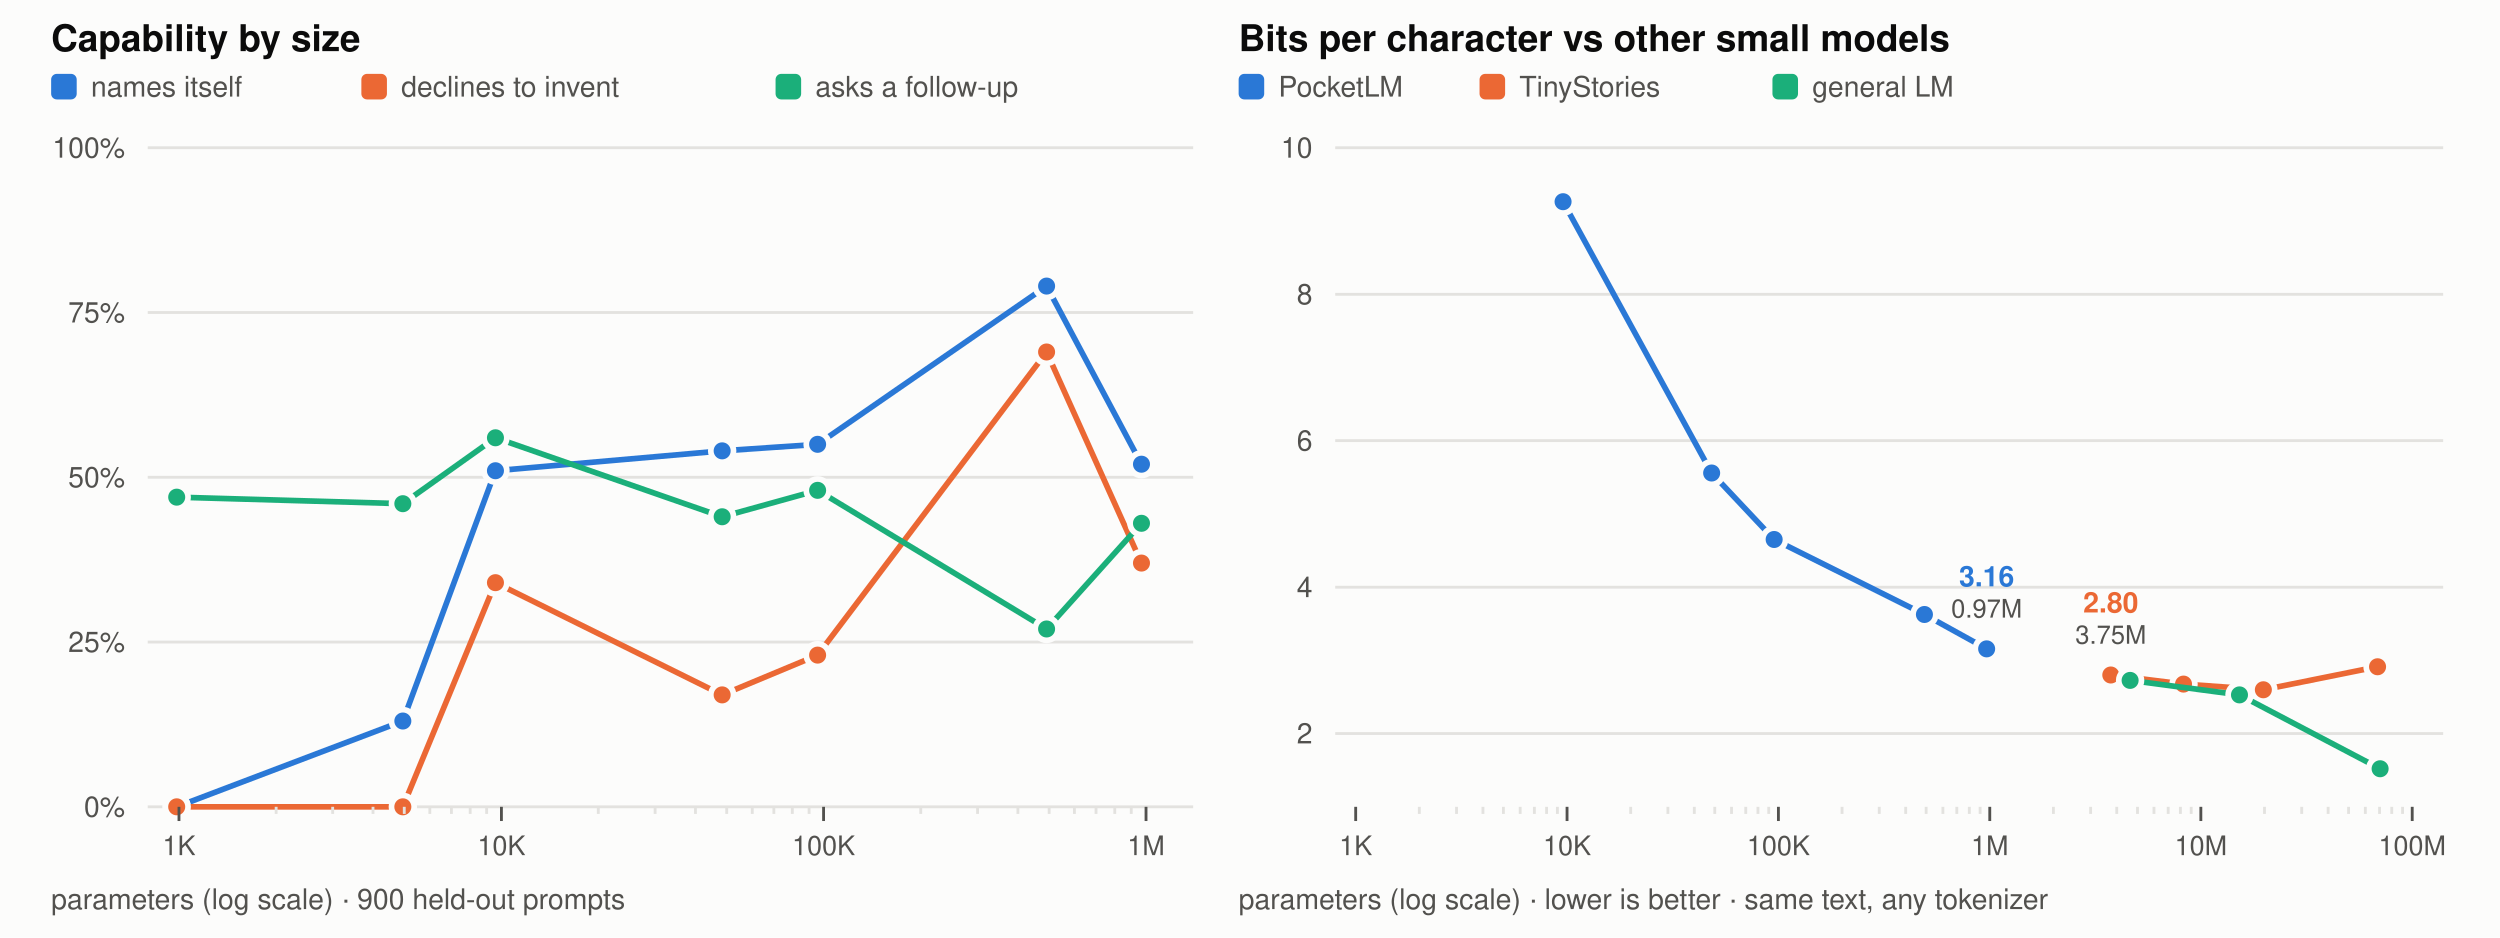
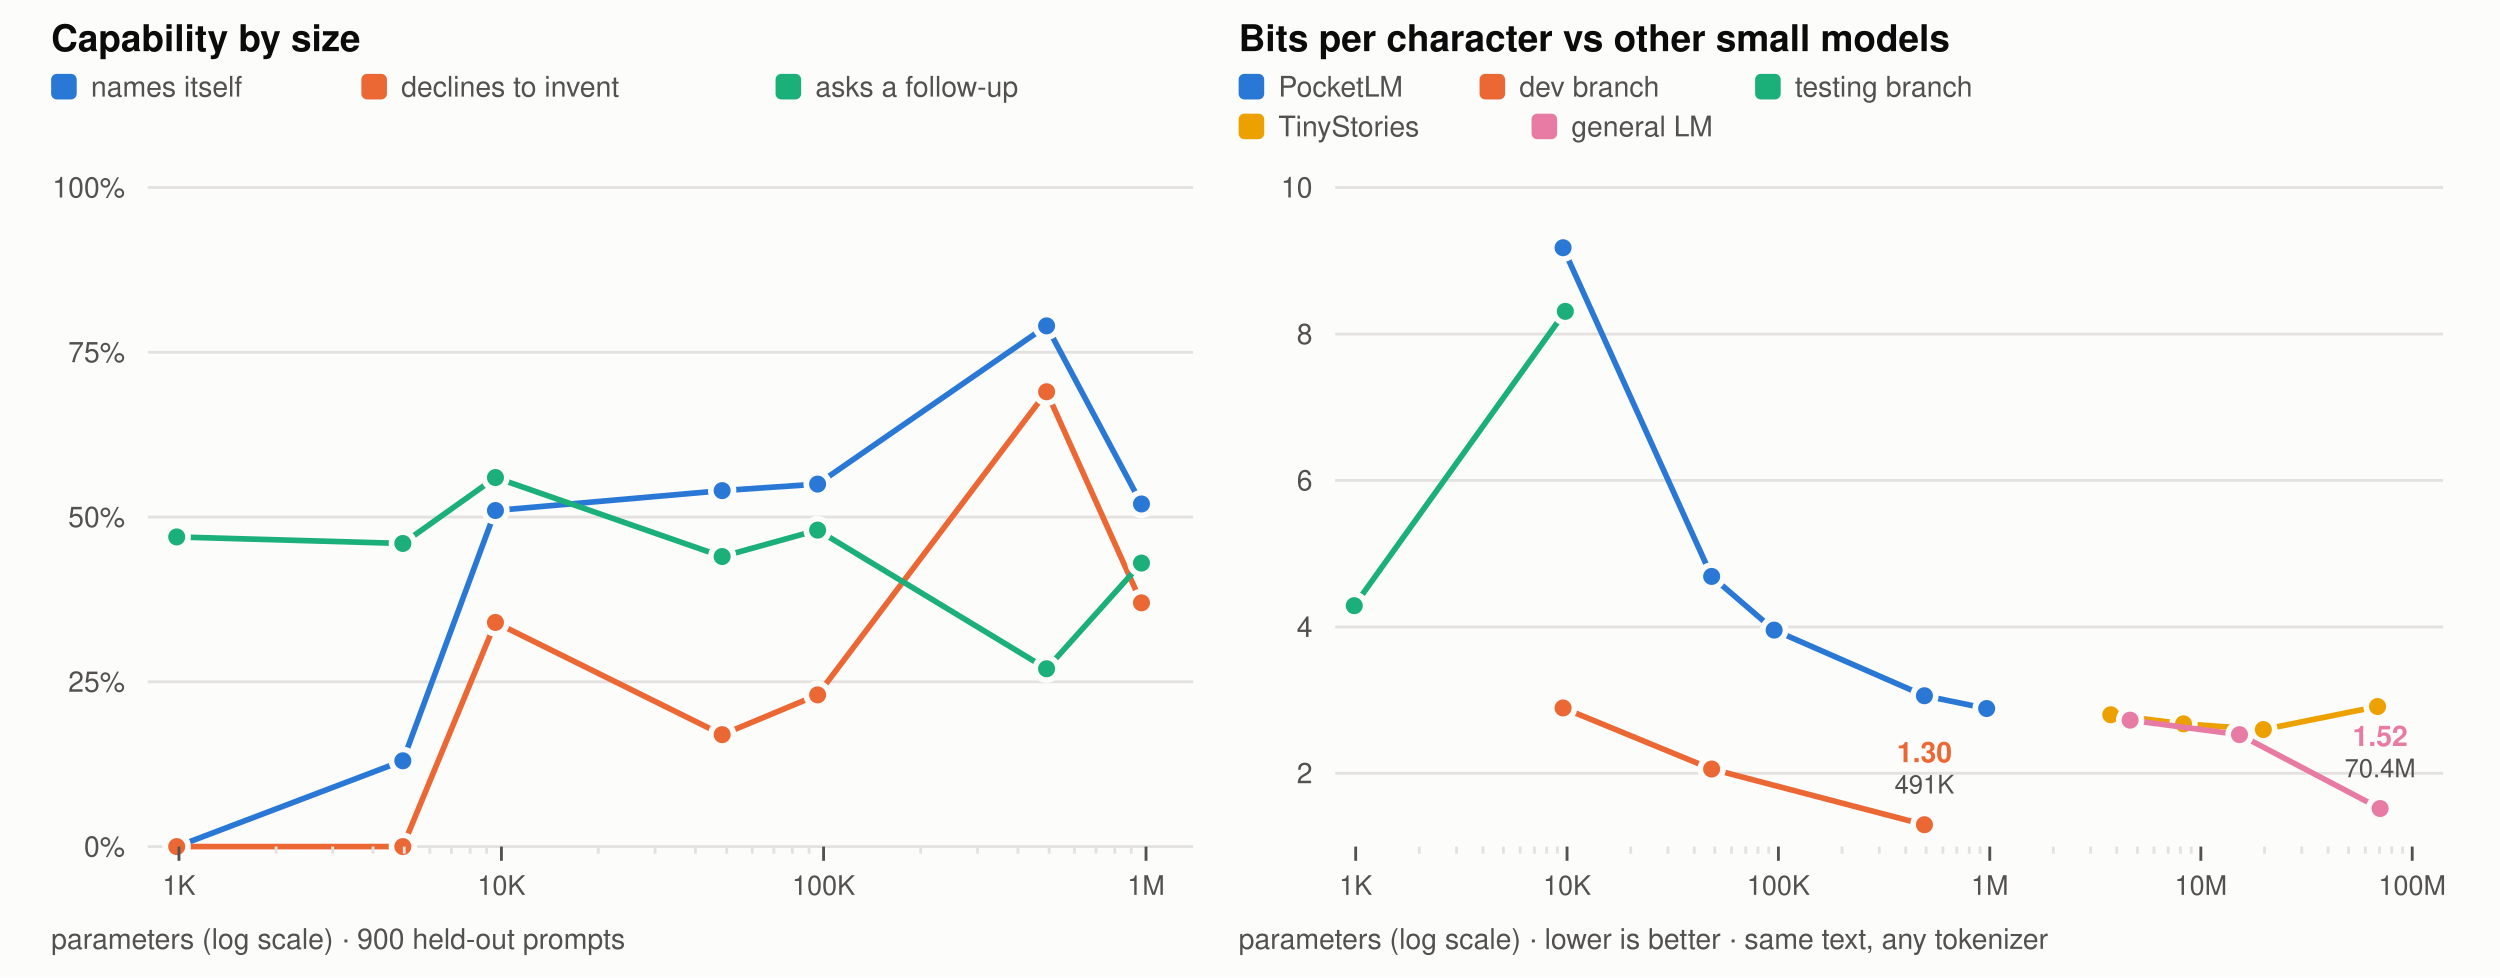
- <svg xmlns="http://www.w3.org/2000/svg" viewBox="0 0 880 330" width="880" height="330" font-family="-apple-system,BlinkMacSystemFont,Segoe UI,Helvetica,Arial,sans-serif">
-   <rect width="880" height="330" fill="#fcfcfb" />
+ <svg xmlns="http://www.w3.org/2000/svg" viewBox="0 0 880 344" width="880" height="344" font-family="-apple-system,BlinkMacSystemFont,Segoe UI,Helvetica,Arial,sans-serif">
+   <rect width="880" height="344" fill="#fcfcfb" />
  <text x="18" y="18" fill="#0b0b0b" font-size="13" font-weight="600">Capability by size</text>
-   <text x="18" y="320" fill="#52514e" font-size="10">parameters (log scale) · 900 held-out prompts</text>
-   <line x1="52" y1="284.0" x2="420" y2="284.0" stroke="#e3e2df" stroke-width="1" />
-   <text x="44" y="287.5" fill="#52514e" font-size="10" text-anchor="end">0%</text>
-   <line x1="52" y1="226.0" x2="420" y2="226.0" stroke="#e3e2df" stroke-width="1" />
-   <text x="44" y="229.5" fill="#52514e" font-size="10" text-anchor="end">25%</text>
-   <line x1="52" y1="168.0" x2="420" y2="168.0" stroke="#e3e2df" stroke-width="1" />
-   <text x="44" y="171.5" fill="#52514e" font-size="10" text-anchor="end">50%</text>
-   <line x1="52" y1="110.0" x2="420" y2="110.0" stroke="#e3e2df" stroke-width="1" />
-   <text x="44" y="113.5" fill="#52514e" font-size="10" text-anchor="end">75%</text>
-   <line x1="52" y1="52.0" x2="420" y2="52.0" stroke="#e3e2df" stroke-width="1" />
-   <text x="44" y="55.5" fill="#52514e" font-size="10" text-anchor="end">100%</text>
+   <text x="18" y="334" fill="#52514e" font-size="10">parameters (log scale) · 900 held-out prompts</text>
+   <line x1="52" y1="298.0" x2="420" y2="298.0" stroke="#e3e2df" stroke-width="1" />
+   <text x="44" y="301.5" fill="#52514e" font-size="10" text-anchor="end">0%</text>
+   <line x1="52" y1="240.0" x2="420" y2="240.0" stroke="#e3e2df" stroke-width="1" />
+   <text x="44" y="243.5" fill="#52514e" font-size="10" text-anchor="end">25%</text>
+   <line x1="52" y1="182.0" x2="420" y2="182.0" stroke="#e3e2df" stroke-width="1" />
+   <text x="44" y="185.5" fill="#52514e" font-size="10" text-anchor="end">50%</text>
+   <line x1="52" y1="124.0" x2="420" y2="124.0" stroke="#e3e2df" stroke-width="1" />
+   <text x="44" y="127.5" fill="#52514e" font-size="10" text-anchor="end">75%</text>
+   <line x1="52" y1="66.0" x2="420" y2="66.0" stroke="#e3e2df" stroke-width="1" />
+   <text x="44" y="69.5" fill="#52514e" font-size="10" text-anchor="end">100%</text>
  <rect x="18" y="26" width="9" height="9" rx="2" fill="#2a78d6" />
  <text x="32" y="34" fill="#52514e" font-size="10">names itself</text>
  <rect x="127.2" y="26" width="9" height="9" rx="2" fill="#eb6834" />
  <text x="141.2" y="34" fill="#52514e" font-size="10">declines to invent</text>
  <rect x="273.0" y="26" width="9" height="9" rx="2" fill="#1baf7a" />
  <text x="287.0" y="34" fill="#52514e" font-size="10">asks a follow-up</text>
-   <path d="M62.2,284.0 L141.8,253.8 L174.4,165.7 L254.2,158.7 L287.8,156.4 L368.4,100.7 L401.8,163.4" fill="none" stroke="#2a78d6" stroke-width="2" stroke-linejoin="round" stroke-linecap="round" />
-   <circle cx="62.2" cy="284.0" r="4" fill="#2a78d6" stroke="#fcfcfb" stroke-width="2" />
-   <circle cx="141.8" cy="253.8" r="4" fill="#2a78d6" stroke="#fcfcfb" stroke-width="2" />
-   <circle cx="174.4" cy="165.7" r="4" fill="#2a78d6" stroke="#fcfcfb" stroke-width="2" />
-   <circle cx="254.2" cy="158.7" r="4" fill="#2a78d6" stroke="#fcfcfb" stroke-width="2" />
-   <circle cx="287.8" cy="156.4" r="4" fill="#2a78d6" stroke="#fcfcfb" stroke-width="2" />
-   <circle cx="368.4" cy="100.7" r="4" fill="#2a78d6" stroke="#fcfcfb" stroke-width="2" />
-   <circle cx="401.8" cy="163.4" r="4" fill="#2a78d6" stroke="#fcfcfb" stroke-width="2" />
-   <path d="M62.2,284.0 L141.8,284.0 L174.4,205.1 L254.2,244.6 L287.8,230.6 L368.4,123.9 L401.8,198.2" fill="none" stroke="#eb6834" stroke-width="2" stroke-linejoin="round" stroke-linecap="round" />
-   <circle cx="62.2" cy="284.0" r="4" fill="#eb6834" stroke="#fcfcfb" stroke-width="2" />
-   <circle cx="141.8" cy="284.0" r="4" fill="#eb6834" stroke="#fcfcfb" stroke-width="2" />
-   <circle cx="174.4" cy="205.1" r="4" fill="#eb6834" stroke="#fcfcfb" stroke-width="2" />
-   <circle cx="254.2" cy="244.6" r="4" fill="#eb6834" stroke="#fcfcfb" stroke-width="2" />
-   <circle cx="287.8" cy="230.6" r="4" fill="#eb6834" stroke="#fcfcfb" stroke-width="2" />
-   <circle cx="368.4" cy="123.9" r="4" fill="#eb6834" stroke="#fcfcfb" stroke-width="2" />
-   <circle cx="401.8" cy="198.2" r="4" fill="#eb6834" stroke="#fcfcfb" stroke-width="2" />
-   <path d="M62.2,175.0 L141.8,177.3 L174.4,154.1 L254.2,181.9 L287.8,172.6 L368.4,221.4 L401.8,184.2" fill="none" stroke="#1baf7a" stroke-width="2" stroke-linejoin="round" stroke-linecap="round" />
-   <circle cx="62.2" cy="175.0" r="4" fill="#1baf7a" stroke="#fcfcfb" stroke-width="2" />
-   <circle cx="141.8" cy="177.3" r="4" fill="#1baf7a" stroke="#fcfcfb" stroke-width="2" />
-   <circle cx="174.4" cy="154.1" r="4" fill="#1baf7a" stroke="#fcfcfb" stroke-width="2" />
-   <circle cx="254.2" cy="181.9" r="4" fill="#1baf7a" stroke="#fcfcfb" stroke-width="2" />
-   <circle cx="287.8" cy="172.6" r="4" fill="#1baf7a" stroke="#fcfcfb" stroke-width="2" />
-   <circle cx="368.4" cy="221.4" r="4" fill="#1baf7a" stroke="#fcfcfb" stroke-width="2" />
-   <circle cx="401.8" cy="184.2" r="4" fill="#1baf7a" stroke="#fcfcfb" stroke-width="2" />
-   <line x1="97.2" y1="284" x2="97.2" y2="286.5" stroke="#e3e2df" stroke-width="1" />
-   <line x1="117.1" y1="284" x2="117.1" y2="286.5" stroke="#e3e2df" stroke-width="1" />
-   <line x1="131.3" y1="284" x2="131.3" y2="286.5" stroke="#e3e2df" stroke-width="1" />
-   <line x1="142.3" y1="284" x2="142.3" y2="286.5" stroke="#e3e2df" stroke-width="1" />
-   <line x1="151.3" y1="284" x2="151.3" y2="286.5" stroke="#e3e2df" stroke-width="1" />
-   <line x1="158.9" y1="284" x2="158.9" y2="286.5" stroke="#e3e2df" stroke-width="1" />
-   <line x1="165.5" y1="284" x2="165.5" y2="286.5" stroke="#e3e2df" stroke-width="1" />
-   <line x1="171.3" y1="284" x2="171.3" y2="286.5" stroke="#e3e2df" stroke-width="1" />
-   <line x1="210.6" y1="284" x2="210.6" y2="286.5" stroke="#e3e2df" stroke-width="1" />
-   <line x1="230.6" y1="284" x2="230.6" y2="286.5" stroke="#e3e2df" stroke-width="1" />
-   <line x1="244.8" y1="284" x2="244.8" y2="286.5" stroke="#e3e2df" stroke-width="1" />
-   <line x1="255.8" y1="284" x2="255.8" y2="286.5" stroke="#e3e2df" stroke-width="1" />
-   <line x1="264.8" y1="284" x2="264.8" y2="286.5" stroke="#e3e2df" stroke-width="1" />
-   <line x1="272.4" y1="284" x2="272.4" y2="286.5" stroke="#e3e2df" stroke-width="1" />
-   <line x1="278.9" y1="284" x2="278.9" y2="286.5" stroke="#e3e2df" stroke-width="1" />
-   <line x1="284.8" y1="284" x2="284.8" y2="286.5" stroke="#e3e2df" stroke-width="1" />
-   <line x1="324.1" y1="284" x2="324.1" y2="286.5" stroke="#e3e2df" stroke-width="1" />
-   <line x1="344.1" y1="284" x2="344.1" y2="286.5" stroke="#e3e2df" stroke-width="1" />
-   <line x1="358.3" y1="284" x2="358.3" y2="286.5" stroke="#e3e2df" stroke-width="1" />
-   <line x1="369.3" y1="284" x2="369.3" y2="286.5" stroke="#e3e2df" stroke-width="1" />
-   <line x1="378.2" y1="284" x2="378.2" y2="286.5" stroke="#e3e2df" stroke-width="1" />
-   <line x1="385.8" y1="284" x2="385.8" y2="286.5" stroke="#e3e2df" stroke-width="1" />
-   <line x1="392.4" y1="284" x2="392.4" y2="286.5" stroke="#e3e2df" stroke-width="1" />
-   <line x1="398.2" y1="284" x2="398.2" y2="286.5" stroke="#e3e2df" stroke-width="1" />
-   <line x1="63.0" y1="284" x2="63.0" y2="289" stroke="#52514e" stroke-width="1" />
-   <text x="63.0" y="301" fill="#52514e" font-size="9.5" text-anchor="middle">1K</text>
-   <line x1="176.5" y1="284" x2="176.5" y2="289" stroke="#52514e" stroke-width="1" />
-   <text x="176.5" y="301" fill="#52514e" font-size="9.5" text-anchor="middle">10K</text>
-   <line x1="289.9" y1="284" x2="289.9" y2="289" stroke="#52514e" stroke-width="1" />
-   <text x="289.9" y="301" fill="#52514e" font-size="9.5" text-anchor="middle">100K</text>
-   <line x1="403.4" y1="284" x2="403.4" y2="289" stroke="#52514e" stroke-width="1" />
-   <text x="403.4" y="301" fill="#52514e" font-size="9.5" text-anchor="middle">1M</text>
+   <path d="M62.2,298.0 L141.8,267.8 L174.4,179.7 L254.2,172.7 L287.8,170.4 L368.4,114.7 L401.8,177.4" fill="none" stroke="#2a78d6" stroke-width="2" stroke-linejoin="round" stroke-linecap="round" />
+   <circle cx="62.2" cy="298.0" r="4" fill="#2a78d6" stroke="#fcfcfb" stroke-width="2" />
+   <circle cx="141.8" cy="267.8" r="4" fill="#2a78d6" stroke="#fcfcfb" stroke-width="2" />
+   <circle cx="174.4" cy="179.7" r="4" fill="#2a78d6" stroke="#fcfcfb" stroke-width="2" />
+   <circle cx="254.2" cy="172.7" r="4" fill="#2a78d6" stroke="#fcfcfb" stroke-width="2" />
+   <circle cx="287.8" cy="170.4" r="4" fill="#2a78d6" stroke="#fcfcfb" stroke-width="2" />
+   <circle cx="368.4" cy="114.7" r="4" fill="#2a78d6" stroke="#fcfcfb" stroke-width="2" />
+   <circle cx="401.8" cy="177.4" r="4" fill="#2a78d6" stroke="#fcfcfb" stroke-width="2" />
+   <path d="M62.2,298.0 L141.8,298.0 L174.4,219.1 L254.2,258.6 L287.8,244.6 L368.4,137.9 L401.8,212.2" fill="none" stroke="#eb6834" stroke-width="2" stroke-linejoin="round" stroke-linecap="round" />
+   <circle cx="62.2" cy="298.0" r="4" fill="#eb6834" stroke="#fcfcfb" stroke-width="2" />
+   <circle cx="141.8" cy="298.0" r="4" fill="#eb6834" stroke="#fcfcfb" stroke-width="2" />
+   <circle cx="174.4" cy="219.1" r="4" fill="#eb6834" stroke="#fcfcfb" stroke-width="2" />
+   <circle cx="254.2" cy="258.6" r="4" fill="#eb6834" stroke="#fcfcfb" stroke-width="2" />
+   <circle cx="287.8" cy="244.6" r="4" fill="#eb6834" stroke="#fcfcfb" stroke-width="2" />
+   <circle cx="368.4" cy="137.9" r="4" fill="#eb6834" stroke="#fcfcfb" stroke-width="2" />
+   <circle cx="401.8" cy="212.2" r="4" fill="#eb6834" stroke="#fcfcfb" stroke-width="2" />
+   <path d="M62.2,189.0 L141.8,191.3 L174.4,168.1 L254.2,195.9 L287.8,186.6 L368.4,235.4 L401.8,198.2" fill="none" stroke="#1baf7a" stroke-width="2" stroke-linejoin="round" stroke-linecap="round" />
+   <circle cx="62.2" cy="189.0" r="4" fill="#1baf7a" stroke="#fcfcfb" stroke-width="2" />
+   <circle cx="141.8" cy="191.3" r="4" fill="#1baf7a" stroke="#fcfcfb" stroke-width="2" />
+   <circle cx="174.4" cy="168.1" r="4" fill="#1baf7a" stroke="#fcfcfb" stroke-width="2" />
+   <circle cx="254.2" cy="195.9" r="4" fill="#1baf7a" stroke="#fcfcfb" stroke-width="2" />
+   <circle cx="287.8" cy="186.6" r="4" fill="#1baf7a" stroke="#fcfcfb" stroke-width="2" />
+   <circle cx="368.4" cy="235.4" r="4" fill="#1baf7a" stroke="#fcfcfb" stroke-width="2" />
+   <circle cx="401.8" cy="198.2" r="4" fill="#1baf7a" stroke="#fcfcfb" stroke-width="2" />
+   <line x1="97.2" y1="298" x2="97.2" y2="300.5" stroke="#e3e2df" stroke-width="1" />
+   <line x1="117.1" y1="298" x2="117.1" y2="300.5" stroke="#e3e2df" stroke-width="1" />
+   <line x1="131.3" y1="298" x2="131.3" y2="300.5" stroke="#e3e2df" stroke-width="1" />
+   <line x1="142.3" y1="298" x2="142.3" y2="300.5" stroke="#e3e2df" stroke-width="1" />
+   <line x1="151.3" y1="298" x2="151.3" y2="300.5" stroke="#e3e2df" stroke-width="1" />
+   <line x1="158.9" y1="298" x2="158.9" y2="300.5" stroke="#e3e2df" stroke-width="1" />
+   <line x1="165.5" y1="298" x2="165.5" y2="300.5" stroke="#e3e2df" stroke-width="1" />
+   <line x1="171.3" y1="298" x2="171.3" y2="300.5" stroke="#e3e2df" stroke-width="1" />
+   <line x1="210.6" y1="298" x2="210.6" y2="300.5" stroke="#e3e2df" stroke-width="1" />
+   <line x1="230.6" y1="298" x2="230.6" y2="300.5" stroke="#e3e2df" stroke-width="1" />
+   <line x1="244.8" y1="298" x2="244.8" y2="300.5" stroke="#e3e2df" stroke-width="1" />
+   <line x1="255.8" y1="298" x2="255.8" y2="300.5" stroke="#e3e2df" stroke-width="1" />
+   <line x1="264.8" y1="298" x2="264.8" y2="300.5" stroke="#e3e2df" stroke-width="1" />
+   <line x1="272.4" y1="298" x2="272.4" y2="300.5" stroke="#e3e2df" stroke-width="1" />
+   <line x1="278.9" y1="298" x2="278.9" y2="300.5" stroke="#e3e2df" stroke-width="1" />
+   <line x1="284.8" y1="298" x2="284.8" y2="300.5" stroke="#e3e2df" stroke-width="1" />
+   <line x1="324.1" y1="298" x2="324.1" y2="300.5" stroke="#e3e2df" stroke-width="1" />
+   <line x1="344.1" y1="298" x2="344.1" y2="300.5" stroke="#e3e2df" stroke-width="1" />
+   <line x1="358.3" y1="298" x2="358.3" y2="300.5" stroke="#e3e2df" stroke-width="1" />
+   <line x1="369.3" y1="298" x2="369.3" y2="300.5" stroke="#e3e2df" stroke-width="1" />
+   <line x1="378.2" y1="298" x2="378.2" y2="300.5" stroke="#e3e2df" stroke-width="1" />
+   <line x1="385.8" y1="298" x2="385.8" y2="300.5" stroke="#e3e2df" stroke-width="1" />
+   <line x1="392.4" y1="298" x2="392.4" y2="300.5" stroke="#e3e2df" stroke-width="1" />
+   <line x1="398.2" y1="298" x2="398.2" y2="300.5" stroke="#e3e2df" stroke-width="1" />
+   <line x1="63.0" y1="298" x2="63.0" y2="303" stroke="#52514e" stroke-width="1" />
+   <text x="63.0" y="315" fill="#52514e" font-size="9.5" text-anchor="middle">1K</text>
+   <line x1="176.5" y1="298" x2="176.5" y2="303" stroke="#52514e" stroke-width="1" />
+   <text x="176.5" y="315" fill="#52514e" font-size="9.5" text-anchor="middle">10K</text>
+   <line x1="289.9" y1="298" x2="289.9" y2="303" stroke="#52514e" stroke-width="1" />
+   <text x="289.9" y="315" fill="#52514e" font-size="9.5" text-anchor="middle">100K</text>
+   <line x1="403.4" y1="298" x2="403.4" y2="303" stroke="#52514e" stroke-width="1" />
+   <text x="403.4" y="315" fill="#52514e" font-size="9.5" text-anchor="middle">1M</text>
  <text x="436" y="18" fill="#0b0b0b" font-size="13" font-weight="600">Bits per character vs other small models</text>
-   <text x="436" y="320" fill="#52514e" font-size="10">parameters (log scale) · lower is better · same text, any tokenizer</text>
-   <line x1="470" y1="258.2" x2="860" y2="258.2" stroke="#e3e2df" stroke-width="1" />
-   <text x="462" y="261.7" fill="#52514e" font-size="10" text-anchor="end">2</text>
-   <line x1="470" y1="206.7" x2="860" y2="206.7" stroke="#e3e2df" stroke-width="1" />
-   <text x="462" y="210.2" fill="#52514e" font-size="10" text-anchor="end">4</text>
-   <line x1="470" y1="155.1" x2="860" y2="155.1" stroke="#e3e2df" stroke-width="1" />
-   <text x="462" y="158.6" fill="#52514e" font-size="10" text-anchor="end">6</text>
-   <line x1="470" y1="103.6" x2="860" y2="103.6" stroke="#e3e2df" stroke-width="1" />
-   <text x="462" y="107.1" fill="#52514e" font-size="10" text-anchor="end">8</text>
-   <line x1="470" y1="52.0" x2="860" y2="52.0" stroke="#e3e2df" stroke-width="1" />
-   <text x="462" y="55.5" fill="#52514e" font-size="10" text-anchor="end">10</text>
+   <text x="436" y="334" fill="#52514e" font-size="10">parameters (log scale) · lower is better · same text, any tokenizer</text>
+   <line x1="470" y1="272.2" x2="860" y2="272.2" stroke="#e3e2df" stroke-width="1" />
+   <text x="462" y="275.7" fill="#52514e" font-size="10" text-anchor="end">2</text>
+   <line x1="470" y1="220.7" x2="860" y2="220.7" stroke="#e3e2df" stroke-width="1" />
+   <text x="462" y="224.2" fill="#52514e" font-size="10" text-anchor="end">4</text>
+   <line x1="470" y1="169.1" x2="860" y2="169.1" stroke="#e3e2df" stroke-width="1" />
+   <text x="462" y="172.6" fill="#52514e" font-size="10" text-anchor="end">6</text>
+   <line x1="470" y1="117.6" x2="860" y2="117.6" stroke="#e3e2df" stroke-width="1" />
+   <text x="462" y="121.1" fill="#52514e" font-size="10" text-anchor="end">8</text>
+   <line x1="470" y1="66.0" x2="860" y2="66.0" stroke="#e3e2df" stroke-width="1" />
+   <text x="462" y="69.5" fill="#52514e" font-size="10" text-anchor="end">10</text>
  <rect x="436" y="26" width="9" height="9" rx="2" fill="#2a78d6" />
  <text x="450" y="34" fill="#52514e" font-size="10">PocketLM</text>
  <rect x="520.8" y="26" width="9" height="9" rx="2" fill="#eb6834" />
-   <text x="534.8" y="34" fill="#52514e" font-size="10">TinyStories</text>
-   <rect x="623.9" y="26" width="9" height="9" rx="2" fill="#1baf7a" />
-   <text x="637.9" y="34" fill="#52514e" font-size="10">general LM</text>
-   <path d="M550.2,71.0 L602.5,166.5 L624.5,189.9 L677.4,216.3 L699.3,228.4" fill="none" stroke="#2a78d6" stroke-width="2" stroke-linejoin="round" stroke-linecap="round" />
-   <circle cx="550.2" cy="71.0" r="4" fill="#2a78d6" stroke="#fcfcfb" stroke-width="2" />
-   <circle cx="602.5" cy="166.5" r="4" fill="#2a78d6" stroke="#fcfcfb" stroke-width="2" />
-   <circle cx="624.5" cy="189.9" r="4" fill="#2a78d6" stroke="#fcfcfb" stroke-width="2" />
-   <circle cx="677.4" cy="216.3" r="4" fill="#2a78d6" stroke="#fcfcfb" stroke-width="2" />
-   <circle cx="699.3" cy="228.4" r="4" fill="#2a78d6" stroke="#fcfcfb" stroke-width="2" />
-   <path d="M743.0,237.6 L768.6,240.8 L796.7,242.8 L836.9,234.7" fill="none" stroke="#eb6834" stroke-width="2" stroke-linejoin="round" stroke-linecap="round" />
-   <circle cx="743.0" cy="237.6" r="4" fill="#eb6834" stroke="#fcfcfb" stroke-width="2" />
-   <circle cx="768.6" cy="240.8" r="4" fill="#eb6834" stroke="#fcfcfb" stroke-width="2" />
-   <circle cx="796.7" cy="242.8" r="4" fill="#eb6834" stroke="#fcfcfb" stroke-width="2" />
-   <circle cx="836.9" cy="234.7" r="4" fill="#eb6834" stroke="#fcfcfb" stroke-width="2" />
-   <path d="M749.8,239.5 L788.3,244.6 L837.8,270.6" fill="none" stroke="#1baf7a" stroke-width="2" stroke-linejoin="round" stroke-linecap="round" />
-   <circle cx="749.8" cy="239.5" r="4" fill="#1baf7a" stroke="#fcfcfb" stroke-width="2" />
-   <circle cx="788.3" cy="244.6" r="4" fill="#1baf7a" stroke="#fcfcfb" stroke-width="2" />
-   <circle cx="837.8" cy="270.6" r="4" fill="#1baf7a" stroke="#fcfcfb" stroke-width="2" />
-   <text x="699.3" y="206.4" fill="#2a78d6" font-size="10" font-weight="600" text-anchor="middle">3.16</text>
-   <text x="699.3" y="217.4" fill="#52514e" font-size="9" text-anchor="middle">0.97M</text>
-   <text x="743.0" y="215.6" fill="#eb6834" font-size="10" font-weight="600" text-anchor="middle">2.80</text>
-   <text x="743.0" y="226.6" fill="#52514e" font-size="9" text-anchor="middle">3.75M</text>
-   <line x1="499.6" y1="284" x2="499.6" y2="286.5" stroke="#e3e2df" stroke-width="1" />
-   <line x1="512.7" y1="284" x2="512.7" y2="286.5" stroke="#e3e2df" stroke-width="1" />
-   <line x1="522.0" y1="284" x2="522.0" y2="286.5" stroke="#e3e2df" stroke-width="1" />
-   <line x1="529.2" y1="284" x2="529.2" y2="286.5" stroke="#e3e2df" stroke-width="1" />
-   <line x1="535.1" y1="284" x2="535.1" y2="286.5" stroke="#e3e2df" stroke-width="1" />
-   <line x1="540.1" y1="284" x2="540.1" y2="286.5" stroke="#e3e2df" stroke-width="1" />
-   <line x1="544.4" y1="284" x2="544.4" y2="286.5" stroke="#e3e2df" stroke-width="1" />
-   <line x1="548.2" y1="284" x2="548.2" y2="286.5" stroke="#e3e2df" stroke-width="1" />
-   <line x1="574.0" y1="284" x2="574.0" y2="286.5" stroke="#e3e2df" stroke-width="1" />
-   <line x1="587.1" y1="284" x2="587.1" y2="286.5" stroke="#e3e2df" stroke-width="1" />
-   <line x1="596.4" y1="284" x2="596.4" y2="286.5" stroke="#e3e2df" stroke-width="1" />
-   <line x1="603.6" y1="284" x2="603.6" y2="286.5" stroke="#e3e2df" stroke-width="1" />
-   <line x1="609.5" y1="284" x2="609.5" y2="286.5" stroke="#e3e2df" stroke-width="1" />
-   <line x1="614.5" y1="284" x2="614.5" y2="286.5" stroke="#e3e2df" stroke-width="1" />
-   <line x1="618.8" y1="284" x2="618.8" y2="286.5" stroke="#e3e2df" stroke-width="1" />
-   <line x1="622.6" y1="284" x2="622.6" y2="286.5" stroke="#e3e2df" stroke-width="1" />
-   <line x1="648.4" y1="284" x2="648.4" y2="286.5" stroke="#e3e2df" stroke-width="1" />
-   <line x1="661.5" y1="284" x2="661.5" y2="286.5" stroke="#e3e2df" stroke-width="1" />
-   <line x1="670.8" y1="284" x2="670.8" y2="286.5" stroke="#e3e2df" stroke-width="1" />
-   <line x1="678.0" y1="284" x2="678.0" y2="286.5" stroke="#e3e2df" stroke-width="1" />
-   <line x1="683.9" y1="284" x2="683.9" y2="286.5" stroke="#e3e2df" stroke-width="1" />
-   <line x1="688.8" y1="284" x2="688.8" y2="286.5" stroke="#e3e2df" stroke-width="1" />
-   <line x1="693.2" y1="284" x2="693.2" y2="286.5" stroke="#e3e2df" stroke-width="1" />
-   <line x1="697.0" y1="284" x2="697.0" y2="286.5" stroke="#e3e2df" stroke-width="1" />
-   <line x1="722.8" y1="284" x2="722.8" y2="286.5" stroke="#e3e2df" stroke-width="1" />
-   <line x1="735.9" y1="284" x2="735.9" y2="286.5" stroke="#e3e2df" stroke-width="1" />
-   <line x1="745.1" y1="284" x2="745.1" y2="286.5" stroke="#e3e2df" stroke-width="1" />
-   <line x1="752.4" y1="284" x2="752.4" y2="286.5" stroke="#e3e2df" stroke-width="1" />
-   <line x1="758.2" y1="284" x2="758.2" y2="286.5" stroke="#e3e2df" stroke-width="1" />
-   <line x1="763.2" y1="284" x2="763.2" y2="286.5" stroke="#e3e2df" stroke-width="1" />
-   <line x1="767.5" y1="284" x2="767.5" y2="286.5" stroke="#e3e2df" stroke-width="1" />
-   <line x1="771.3" y1="284" x2="771.3" y2="286.5" stroke="#e3e2df" stroke-width="1" />
-   <line x1="797.1" y1="284" x2="797.1" y2="286.5" stroke="#e3e2df" stroke-width="1" />
-   <line x1="810.2" y1="284" x2="810.2" y2="286.5" stroke="#e3e2df" stroke-width="1" />
-   <line x1="819.5" y1="284" x2="819.5" y2="286.5" stroke="#e3e2df" stroke-width="1" />
-   <line x1="826.7" y1="284" x2="826.7" y2="286.5" stroke="#e3e2df" stroke-width="1" />
-   <line x1="832.6" y1="284" x2="832.6" y2="286.5" stroke="#e3e2df" stroke-width="1" />
-   <line x1="837.6" y1="284" x2="837.6" y2="286.5" stroke="#e3e2df" stroke-width="1" />
-   <line x1="841.9" y1="284" x2="841.9" y2="286.5" stroke="#e3e2df" stroke-width="1" />
-   <line x1="845.7" y1="284" x2="845.7" y2="286.5" stroke="#e3e2df" stroke-width="1" />
-   <line x1="477.2" y1="284" x2="477.2" y2="289" stroke="#52514e" stroke-width="1" />
-   <text x="477.2" y="301" fill="#52514e" font-size="9.5" text-anchor="middle">1K</text>
-   <line x1="551.6" y1="284" x2="551.6" y2="289" stroke="#52514e" stroke-width="1" />
-   <text x="551.6" y="301" fill="#52514e" font-size="9.5" text-anchor="middle">10K</text>
-   <line x1="626.0" y1="284" x2="626.0" y2="289" stroke="#52514e" stroke-width="1" />
-   <text x="626.0" y="301" fill="#52514e" font-size="9.5" text-anchor="middle">100K</text>
-   <line x1="700.4" y1="284" x2="700.4" y2="289" stroke="#52514e" stroke-width="1" />
-   <text x="700.4" y="301" fill="#52514e" font-size="9.5" text-anchor="middle">1M</text>
-   <line x1="774.7" y1="284" x2="774.7" y2="289" stroke="#52514e" stroke-width="1" />
-   <text x="774.7" y="301" fill="#52514e" font-size="9.5" text-anchor="middle">10M</text>
-   <line x1="849.1" y1="284" x2="849.1" y2="289" stroke="#52514e" stroke-width="1" />
-   <text x="849.1" y="301" fill="#52514e" font-size="9.5" text-anchor="middle">100M</text>
+   <text x="534.8" y="34" fill="#52514e" font-size="10">dev branch</text>
+   <rect x="617.8" y="26" width="9" height="9" rx="2" fill="#1baf7a" />
+   <text x="631.8" y="34" fill="#52514e" font-size="10">testing branch</text>
+   <rect x="436" y="40" width="9" height="9" rx="2" fill="#eda100" />
+   <text x="450" y="48" fill="#52514e" font-size="10">TinyStories</text>
+   <rect x="539.1" y="40" width="9" height="9" rx="2" fill="#e87ba4" />
+   <text x="553.1" y="48" fill="#52514e" font-size="10">general LM</text>
+   <path d="M550.2,87.2 L602.5,202.9 L624.5,221.8 L677.4,244.9 L699.3,249.4" fill="none" stroke="#2a78d6" stroke-width="2" stroke-linejoin="round" stroke-linecap="round" />
+   <circle cx="550.2" cy="87.2" r="4" fill="#2a78d6" stroke="#fcfcfb" stroke-width="2" />
+   <circle cx="602.5" cy="202.9" r="4" fill="#2a78d6" stroke="#fcfcfb" stroke-width="2" />
+   <circle cx="624.5" cy="221.8" r="4" fill="#2a78d6" stroke="#fcfcfb" stroke-width="2" />
+   <circle cx="677.4" cy="244.9" r="4" fill="#2a78d6" stroke="#fcfcfb" stroke-width="2" />
+   <circle cx="699.3" cy="249.4" r="4" fill="#2a78d6" stroke="#fcfcfb" stroke-width="2" />
+   <path d="M550.2,249.2 L602.5,270.7 L677.4,290.3" fill="none" stroke="#eb6834" stroke-width="2" stroke-linejoin="round" stroke-linecap="round" />
+   <circle cx="550.2" cy="249.2" r="4" fill="#eb6834" stroke="#fcfcfb" stroke-width="2" />
+   <circle cx="602.5" cy="270.7" r="4" fill="#eb6834" stroke="#fcfcfb" stroke-width="2" />
+   <circle cx="677.4" cy="290.3" r="4" fill="#eb6834" stroke="#fcfcfb" stroke-width="2" />
+   <path d="M476.7,213.2 L551.0,109.6" fill="none" stroke="#1baf7a" stroke-width="2" stroke-linejoin="round" stroke-linecap="round" />
+   <circle cx="476.7" cy="213.2" r="4" fill="#1baf7a" stroke="#fcfcfb" stroke-width="2" />
+   <circle cx="551.0" cy="109.6" r="4" fill="#1baf7a" stroke="#fcfcfb" stroke-width="2" />
+   <path d="M743.0,251.6 L768.6,254.8 L796.7,256.8 L836.9,248.7" fill="none" stroke="#eda100" stroke-width="2" stroke-linejoin="round" stroke-linecap="round" />
+   <circle cx="743.0" cy="251.6" r="4" fill="#eda100" stroke="#fcfcfb" stroke-width="2" />
+   <circle cx="768.6" cy="254.8" r="4" fill="#eda100" stroke="#fcfcfb" stroke-width="2" />
+   <circle cx="796.7" cy="256.8" r="4" fill="#eda100" stroke="#fcfcfb" stroke-width="2" />
+   <circle cx="836.9" cy="248.7" r="4" fill="#eda100" stroke="#fcfcfb" stroke-width="2" />
+   <path d="M749.8,253.5 L788.3,258.6 L837.8,284.6" fill="none" stroke="#e87ba4" stroke-width="2" stroke-linejoin="round" stroke-linecap="round" />
+   <circle cx="749.8" cy="253.5" r="4" fill="#e87ba4" stroke="#fcfcfb" stroke-width="2" />
+   <circle cx="788.3" cy="258.6" r="4" fill="#e87ba4" stroke="#fcfcfb" stroke-width="2" />
+   <circle cx="837.8" cy="284.6" r="4" fill="#e87ba4" stroke="#fcfcfb" stroke-width="2" />
+   <text x="677.4" y="268.3" fill="#eb6834" font-size="10" font-weight="600" text-anchor="middle">1.30</text>
+   <text x="677.4" y="279.3" fill="#52514e" font-size="9" text-anchor="middle">491K</text>
+   <text x="837.8" y="262.6" fill="#e87ba4" font-size="10" font-weight="600" text-anchor="middle">1.52</text>
+   <text x="837.8" y="273.6" fill="#52514e" font-size="9" text-anchor="middle">70.4M</text>
+   <line x1="499.6" y1="298" x2="499.6" y2="300.5" stroke="#e3e2df" stroke-width="1" />
+   <line x1="512.7" y1="298" x2="512.7" y2="300.5" stroke="#e3e2df" stroke-width="1" />
+   <line x1="522.0" y1="298" x2="522.0" y2="300.5" stroke="#e3e2df" stroke-width="1" />
+   <line x1="529.2" y1="298" x2="529.2" y2="300.5" stroke="#e3e2df" stroke-width="1" />
+   <line x1="535.1" y1="298" x2="535.1" y2="300.5" stroke="#e3e2df" stroke-width="1" />
+   <line x1="540.1" y1="298" x2="540.1" y2="300.5" stroke="#e3e2df" stroke-width="1" />
+   <line x1="544.4" y1="298" x2="544.4" y2="300.5" stroke="#e3e2df" stroke-width="1" />
+   <line x1="548.2" y1="298" x2="548.2" y2="300.5" stroke="#e3e2df" stroke-width="1" />
+   <line x1="574.0" y1="298" x2="574.0" y2="300.5" stroke="#e3e2df" stroke-width="1" />
+   <line x1="587.1" y1="298" x2="587.1" y2="300.5" stroke="#e3e2df" stroke-width="1" />
+   <line x1="596.4" y1="298" x2="596.4" y2="300.5" stroke="#e3e2df" stroke-width="1" />
+   <line x1="603.6" y1="298" x2="603.6" y2="300.5" stroke="#e3e2df" stroke-width="1" />
+   <line x1="609.5" y1="298" x2="609.5" y2="300.5" stroke="#e3e2df" stroke-width="1" />
+   <line x1="614.5" y1="298" x2="614.5" y2="300.5" stroke="#e3e2df" stroke-width="1" />
+   <line x1="618.8" y1="298" x2="618.8" y2="300.5" stroke="#e3e2df" stroke-width="1" />
+   <line x1="622.6" y1="298" x2="622.6" y2="300.5" stroke="#e3e2df" stroke-width="1" />
+   <line x1="648.4" y1="298" x2="648.4" y2="300.5" stroke="#e3e2df" stroke-width="1" />
+   <line x1="661.5" y1="298" x2="661.5" y2="300.5" stroke="#e3e2df" stroke-width="1" />
+   <line x1="670.8" y1="298" x2="670.8" y2="300.5" stroke="#e3e2df" stroke-width="1" />
+   <line x1="678.0" y1="298" x2="678.0" y2="300.5" stroke="#e3e2df" stroke-width="1" />
+   <line x1="683.9" y1="298" x2="683.9" y2="300.5" stroke="#e3e2df" stroke-width="1" />
+   <line x1="688.8" y1="298" x2="688.8" y2="300.5" stroke="#e3e2df" stroke-width="1" />
+   <line x1="693.2" y1="298" x2="693.2" y2="300.5" stroke="#e3e2df" stroke-width="1" />
+   <line x1="697.0" y1="298" x2="697.0" y2="300.5" stroke="#e3e2df" stroke-width="1" />
+   <line x1="722.8" y1="298" x2="722.8" y2="300.5" stroke="#e3e2df" stroke-width="1" />
+   <line x1="735.9" y1="298" x2="735.9" y2="300.5" stroke="#e3e2df" stroke-width="1" />
+   <line x1="745.1" y1="298" x2="745.1" y2="300.5" stroke="#e3e2df" stroke-width="1" />
+   <line x1="752.4" y1="298" x2="752.4" y2="300.5" stroke="#e3e2df" stroke-width="1" />
+   <line x1="758.2" y1="298" x2="758.2" y2="300.5" stroke="#e3e2df" stroke-width="1" />
+   <line x1="763.2" y1="298" x2="763.2" y2="300.5" stroke="#e3e2df" stroke-width="1" />
+   <line x1="767.5" y1="298" x2="767.5" y2="300.5" stroke="#e3e2df" stroke-width="1" />
+   <line x1="771.3" y1="298" x2="771.3" y2="300.5" stroke="#e3e2df" stroke-width="1" />
+   <line x1="797.1" y1="298" x2="797.1" y2="300.5" stroke="#e3e2df" stroke-width="1" />
+   <line x1="810.2" y1="298" x2="810.2" y2="300.5" stroke="#e3e2df" stroke-width="1" />
+   <line x1="819.5" y1="298" x2="819.5" y2="300.5" stroke="#e3e2df" stroke-width="1" />
+   <line x1="826.7" y1="298" x2="826.7" y2="300.5" stroke="#e3e2df" stroke-width="1" />
+   <line x1="832.6" y1="298" x2="832.6" y2="300.5" stroke="#e3e2df" stroke-width="1" />
+   <line x1="837.6" y1="298" x2="837.6" y2="300.5" stroke="#e3e2df" stroke-width="1" />
+   <line x1="841.9" y1="298" x2="841.9" y2="300.5" stroke="#e3e2df" stroke-width="1" />
+   <line x1="845.7" y1="298" x2="845.7" y2="300.5" stroke="#e3e2df" stroke-width="1" />
+   <line x1="477.2" y1="298" x2="477.2" y2="303" stroke="#52514e" stroke-width="1" />
+   <text x="477.2" y="315" fill="#52514e" font-size="9.5" text-anchor="middle">1K</text>
+   <line x1="551.6" y1="298" x2="551.6" y2="303" stroke="#52514e" stroke-width="1" />
+   <text x="551.6" y="315" fill="#52514e" font-size="9.5" text-anchor="middle">10K</text>
+   <line x1="626.0" y1="298" x2="626.0" y2="303" stroke="#52514e" stroke-width="1" />
+   <text x="626.0" y="315" fill="#52514e" font-size="9.5" text-anchor="middle">100K</text>
+   <line x1="700.4" y1="298" x2="700.4" y2="303" stroke="#52514e" stroke-width="1" />
+   <text x="700.4" y="315" fill="#52514e" font-size="9.5" text-anchor="middle">1M</text>
+   <line x1="774.7" y1="298" x2="774.7" y2="303" stroke="#52514e" stroke-width="1" />
+   <text x="774.7" y="315" fill="#52514e" font-size="9.5" text-anchor="middle">10M</text>
+   <line x1="849.1" y1="298" x2="849.1" y2="303" stroke="#52514e" stroke-width="1" />
+   <text x="849.1" y="315" fill="#52514e" font-size="9.5" text-anchor="middle">100M</text>
</svg>
